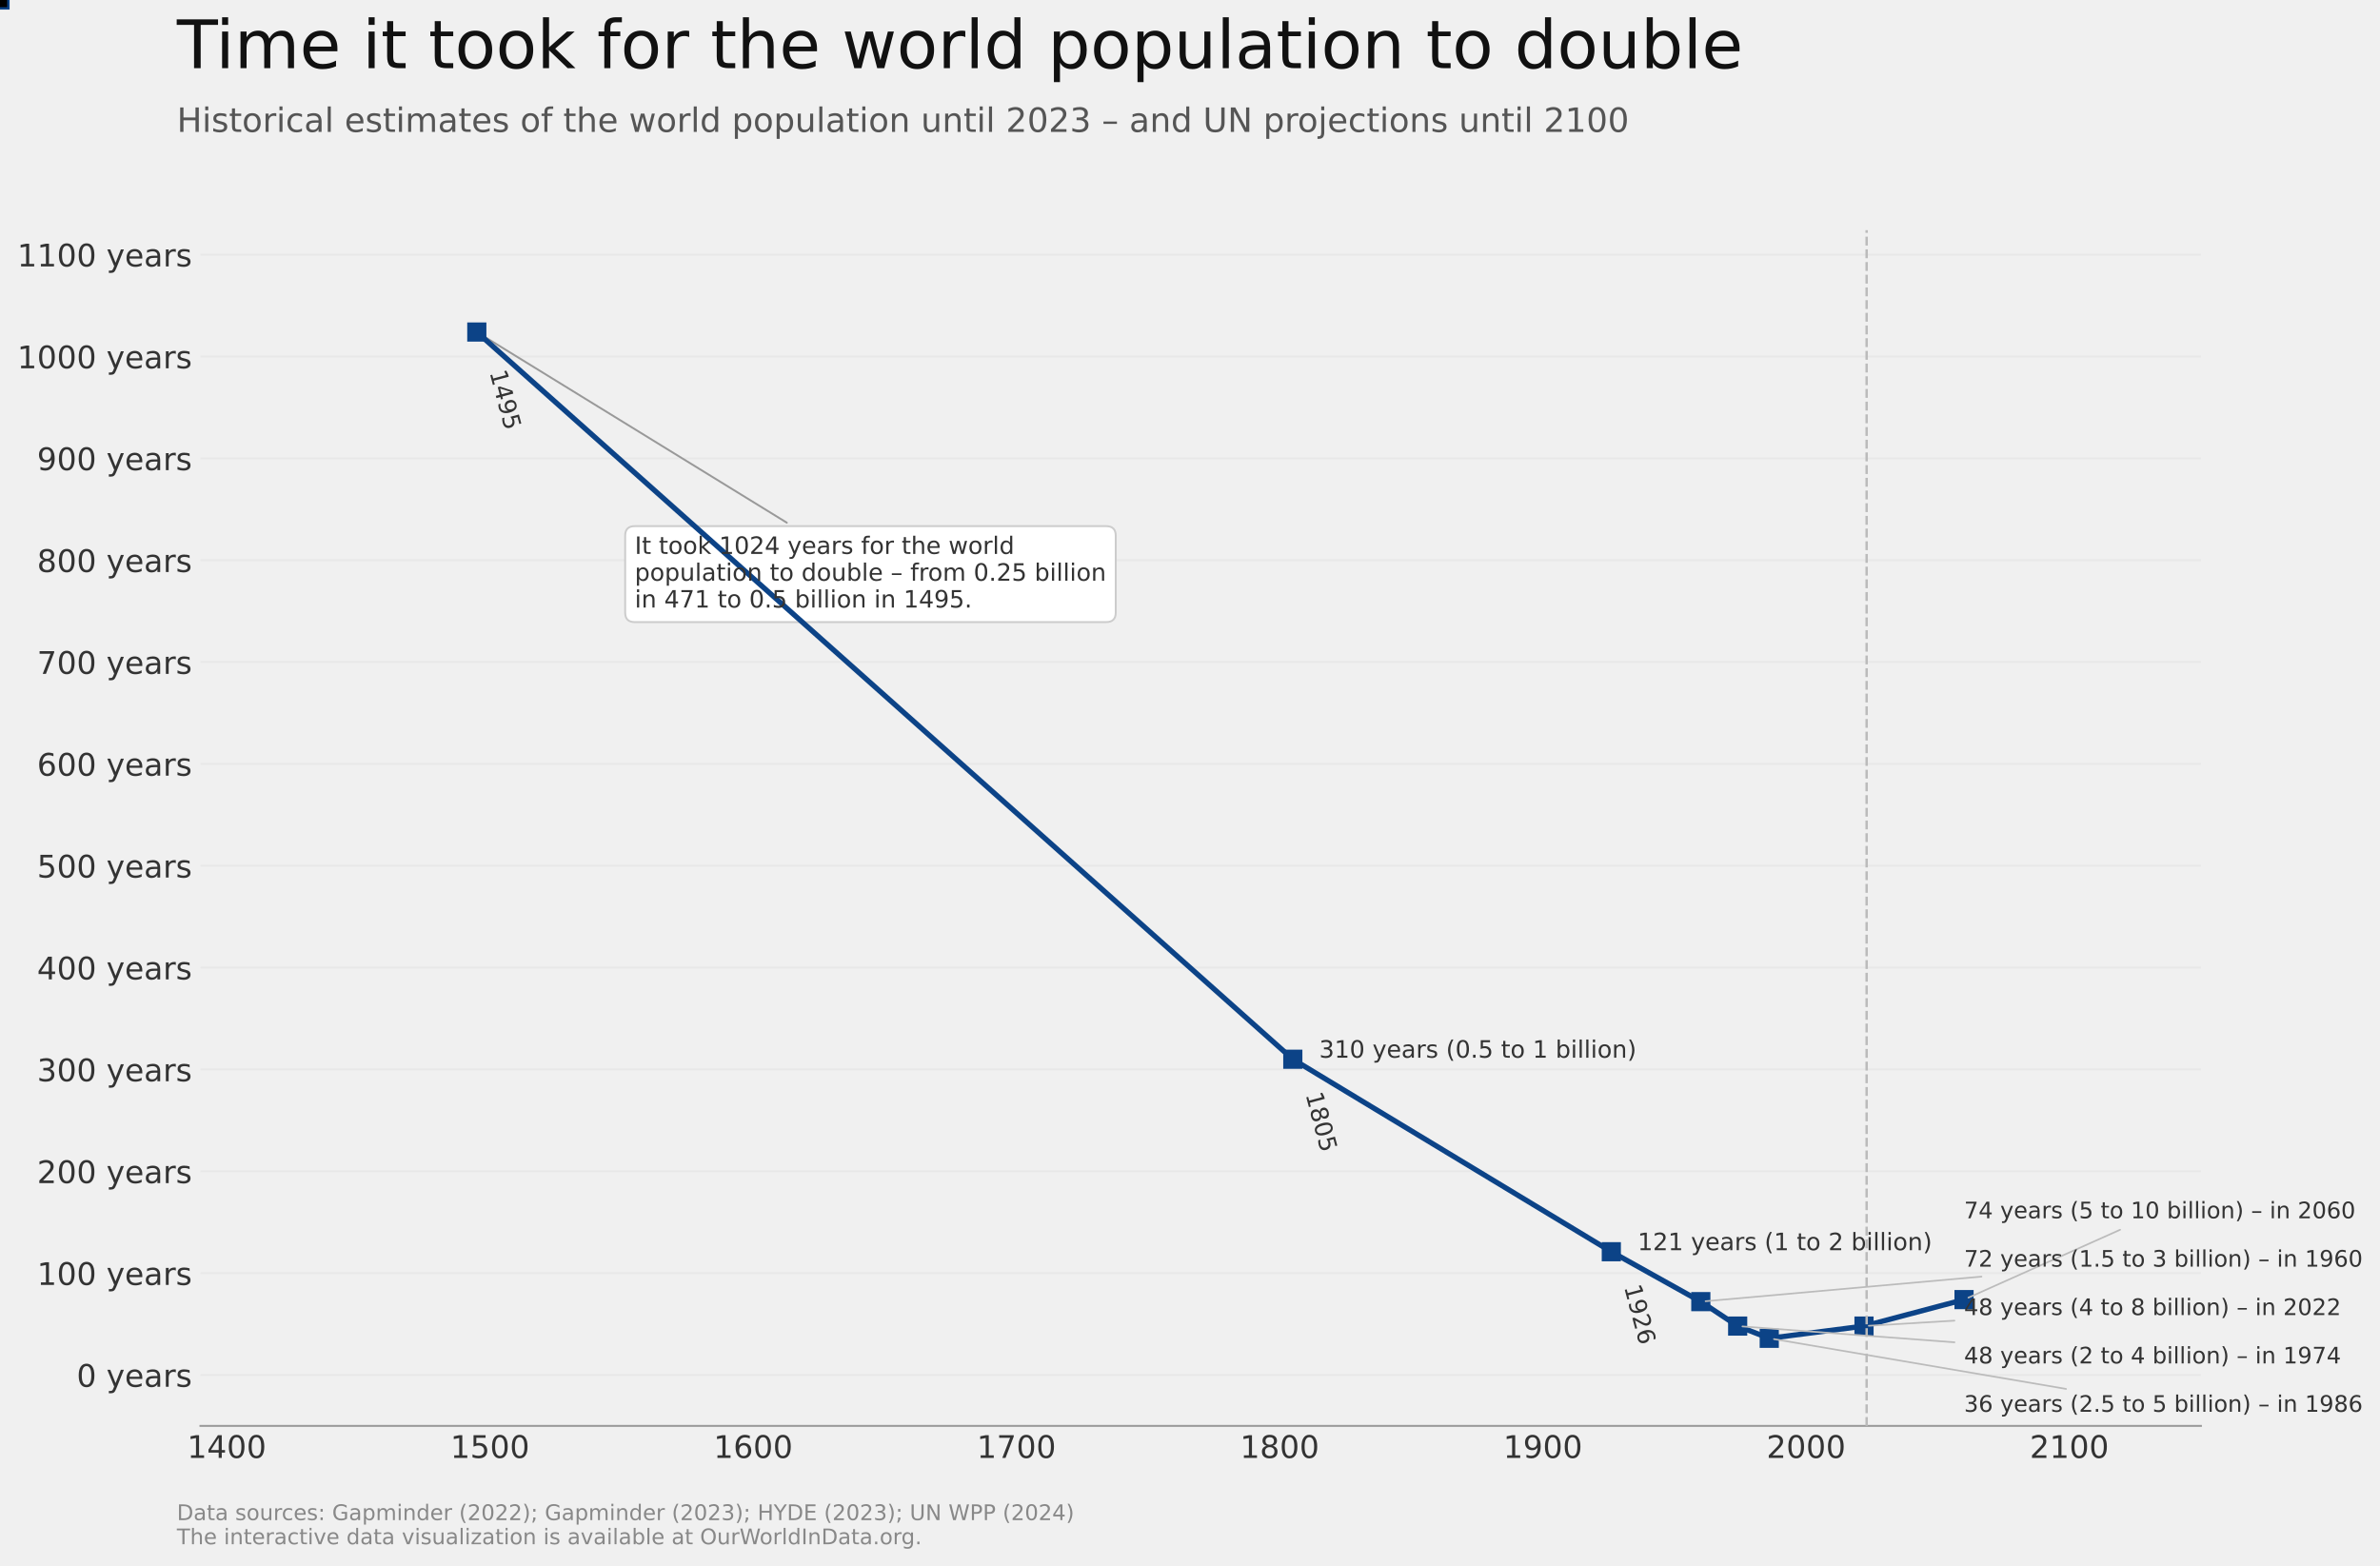
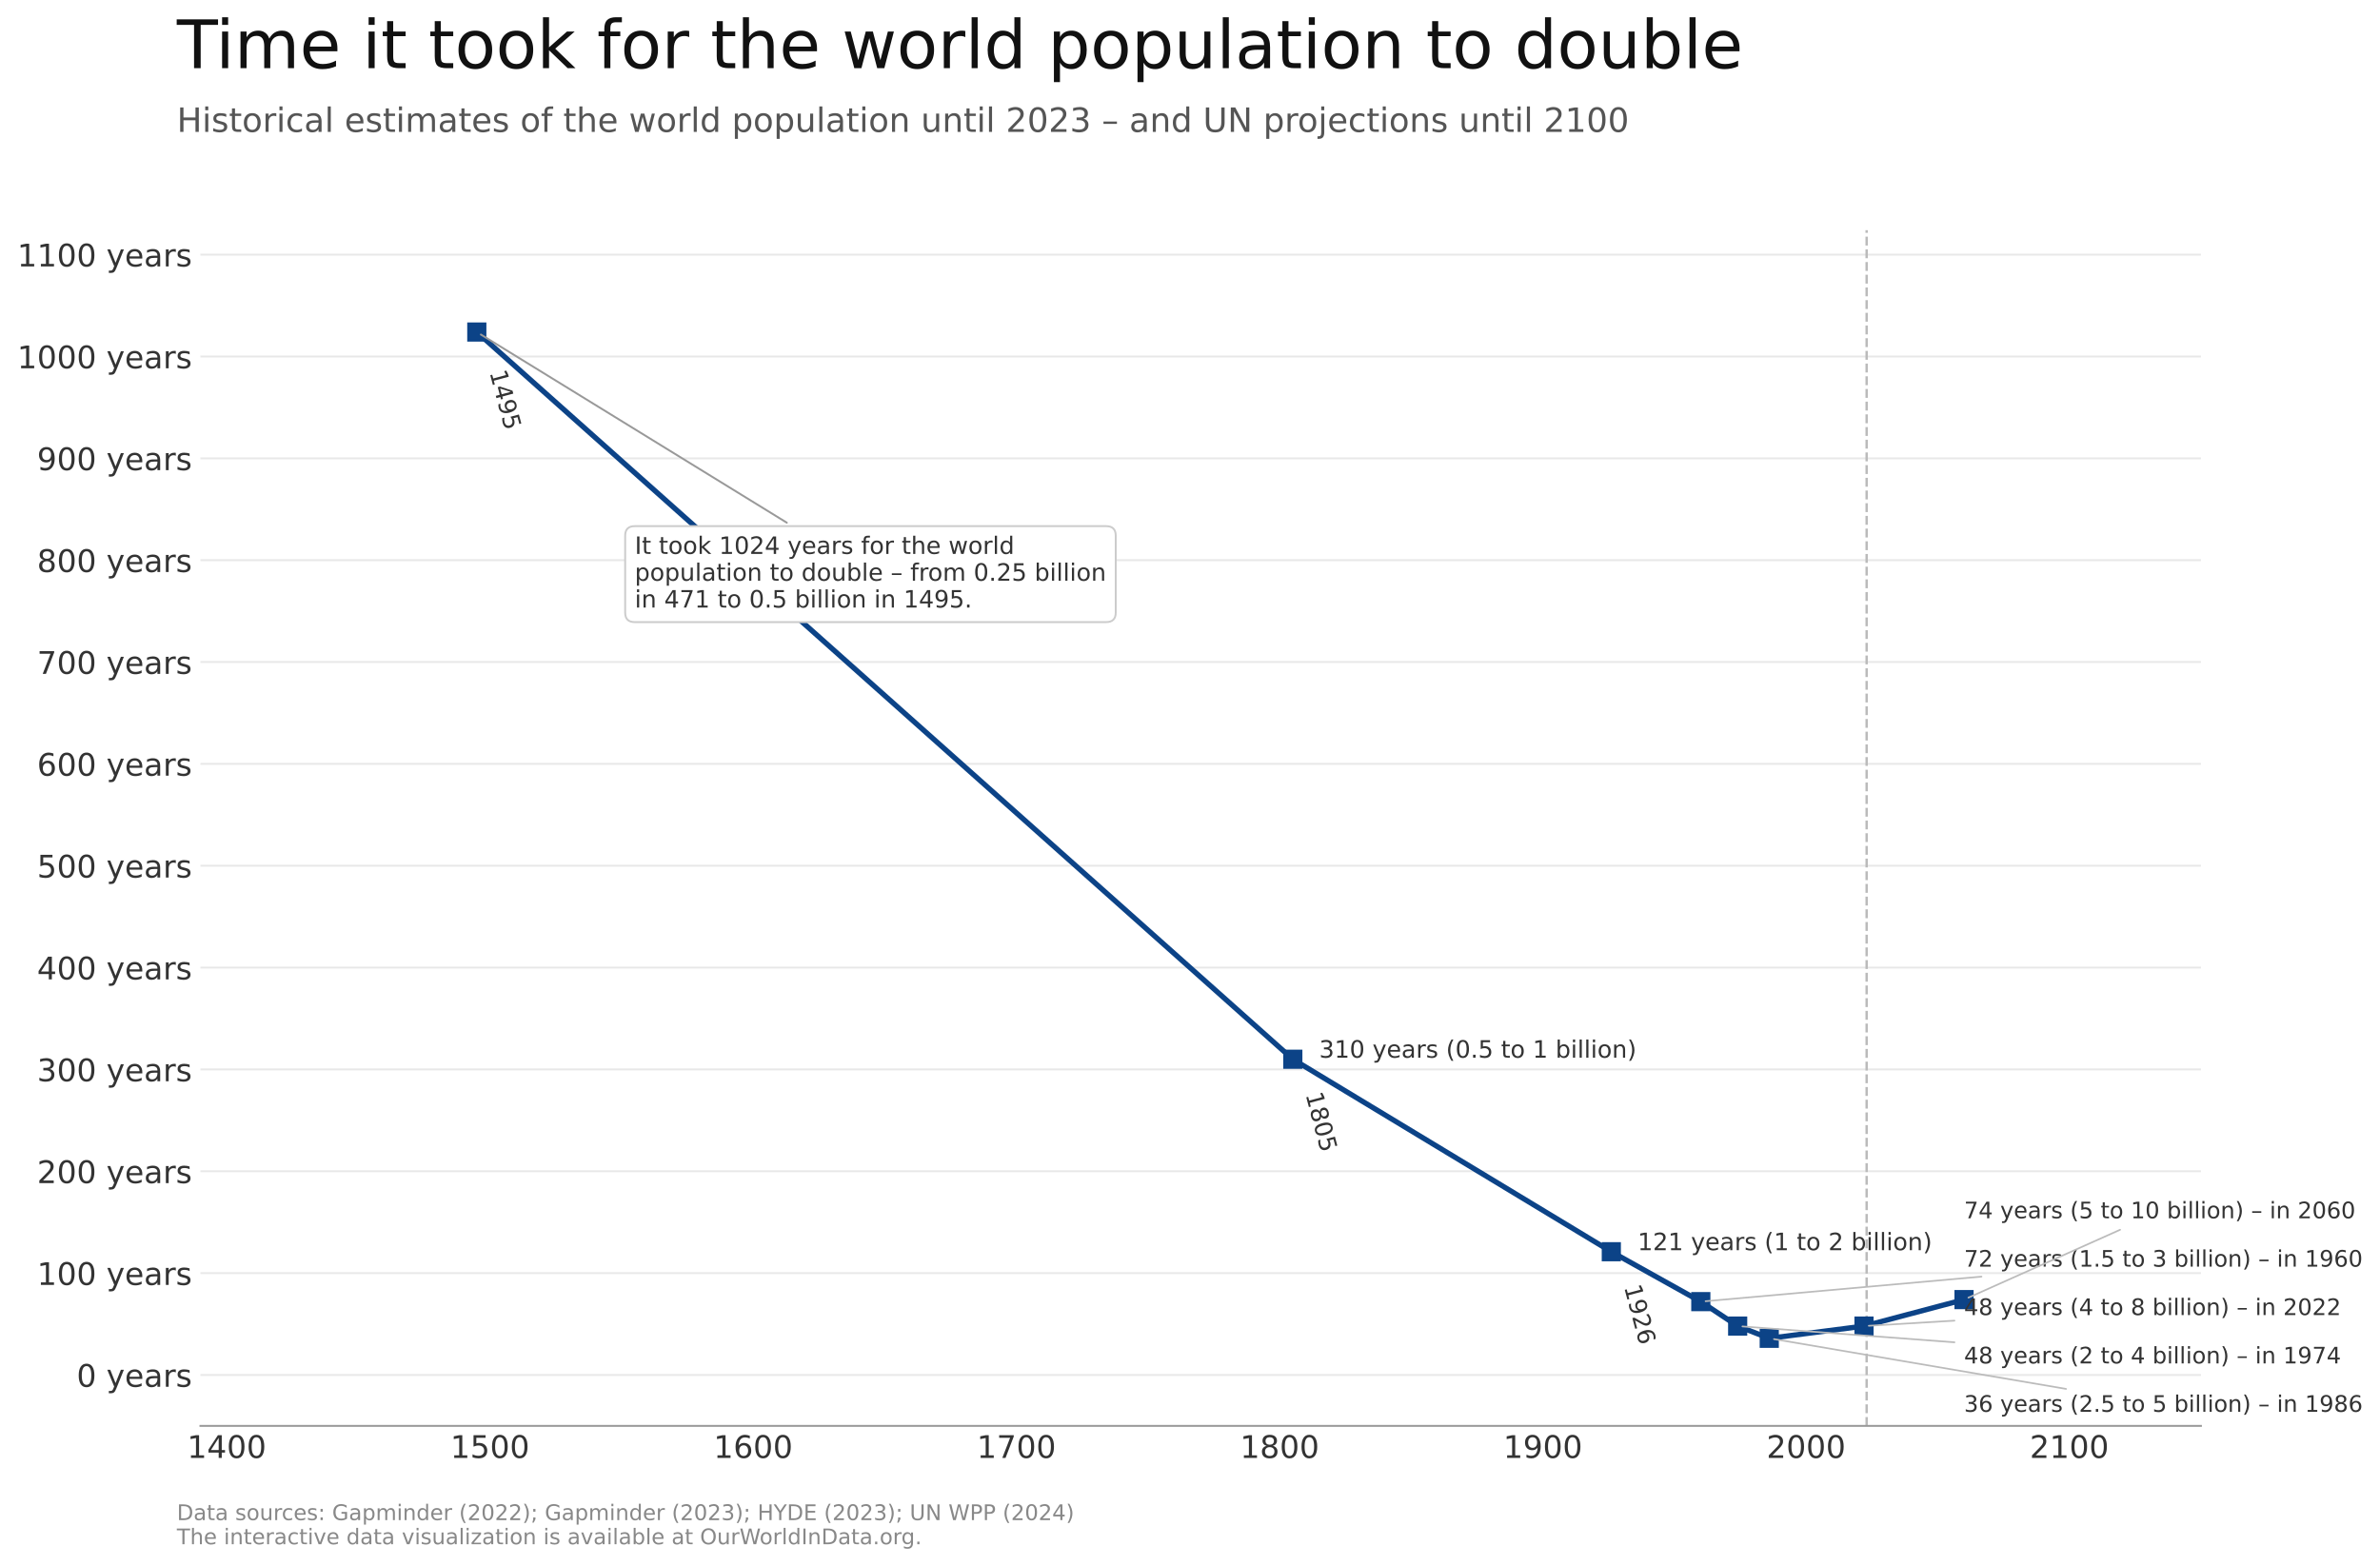
<svg xmlns="http://www.w3.org/2000/svg" xmlns:xlink="http://www.w3.org/1999/xlink" width="993.844pt" height="653.94pt" viewBox="0 0 993.844 653.94" version="1.1">
  <defs>
    <style type="text/css">*{stroke-linejoin: round; stroke-linecap: butt}</style>
  </defs>
  <g id="figure_1">
-     <g id="grid-lines">
-       <path d="M 83.693 574.174  L 919.073 574.174  " clip-path="url(#p1a7bb18521)" style="fill: none; stroke: #e8e8e8; stroke-width: 0.8; stroke-linecap: square" />
-       <path d="M 83.693 531.643  L 919.073 531.643  " clip-path="url(#p1a7bb18521)" style="fill: none; stroke: #e8e8e8; stroke-width: 0.8; stroke-linecap: square" />
-       <path d="M 83.693 489.111  L 919.073 489.111  " clip-path="url(#p1a7bb18521)" style="fill: none; stroke: #e8e8e8; stroke-width: 0.8; stroke-linecap: square" />
-       <path d="M 83.693 446.58  L 919.073 446.58  " clip-path="url(#p1a7bb18521)" style="fill: none; stroke: #e8e8e8; stroke-width: 0.8; stroke-linecap: square" />
-       <path d="M 83.693 404.048  L 919.073 404.048  " clip-path="url(#p1a7bb18521)" style="fill: none; stroke: #e8e8e8; stroke-width: 0.8; stroke-linecap: square" />
-       <path d="M 83.693 361.517  L 919.073 361.517  " clip-path="url(#p1a7bb18521)" style="fill: none; stroke: #e8e8e8; stroke-width: 0.8; stroke-linecap: square" />
-       <path d="M 83.693 318.985  L 919.073 318.985  " clip-path="url(#p1a7bb18521)" style="fill: none; stroke: #e8e8e8; stroke-width: 0.8; stroke-linecap: square" />
-       <path d="M 83.693 276.454  L 919.073 276.454  " clip-path="url(#p1a7bb18521)" style="fill: none; stroke: #e8e8e8; stroke-width: 0.8; stroke-linecap: square" />
-       <path d="M 83.693 233.922  L 919.073 233.922  " clip-path="url(#p1a7bb18521)" style="fill: none; stroke: #e8e8e8; stroke-width: 0.8; stroke-linecap: square" />
-       <path d="M 83.693 191.391  L 919.073 191.391  " clip-path="url(#p1a7bb18521)" style="fill: none; stroke: #e8e8e8; stroke-width: 0.8; stroke-linecap: square" />
-       <path d="M 83.693 148.859  L 919.073 148.859  " clip-path="url(#p1a7bb18521)" style="fill: none; stroke: #e8e8e8; stroke-width: 0.8; stroke-linecap: square" />
-       <path d="M 83.693 106.328  L 919.073 106.328  " clip-path="url(#p1a7bb18521)" style="fill: none; stroke: #e8e8e8; stroke-width: 0.8; stroke-linecap: square" />
-       <path d="M 265.058 259.788  L 461.913 259.788  Q 465.913 259.788 465.913 255.788  L 465.913 223.715  Q 465.913 219.715 461.913 219.715  L 265.058 219.715  Q 261.058 219.715 261.058 223.715  L 261.058 255.788  Q 261.058 259.788 265.058 259.788  z " style="fill: #ffffff; stroke: #cccccc; stroke-width: 0.8; stroke-linejoin: miter" />
-     </g>
-     <g id="axes-spines">
-       <path d="M 83.693 595.44  L 919.073 595.44  " style="fill: none; stroke: #999999; stroke-width: 0.8; stroke-linejoin: miter; stroke-linecap: square" />
-       <path d="M 328.558 218.27  Q 264.684 178.984 200.81 139.699  " style="fill: none; stroke: #999999; stroke-width: 0.8; stroke-linecap: round" />
-     </g>
-     <g id="data-line">
-       <path d="M 199.107 138.652  L 539.854 442.327  L 672.856 522.711  L 710.228 543.552  L 725.617 553.759  L 738.807 558.863  L 778.377 553.759  L 820.146 542.701  " clip-path="url(#p1a7bb18521)" style="fill: none; stroke: #0c4387; stroke-width: 2.2; stroke-linecap: square" />
-     </g>
-     <g id="markers">
-       <path id="m61b64a0046" d="M -3.5 3.5  L 3.5 3.5  L 3.5 -3.5  L -3.5 -3.5  z " style="stroke: #0c4387; stroke-linejoin: miter" />
-       <use xlink:href="#m61b64a0046" x="199.107" y="138.652" style="fill: #0c4387; stroke: #0c4387; stroke-linejoin: miter" />
-       <use xlink:href="#m61b64a0046" x="539.854" y="442.327" style="fill: #0c4387; stroke: #0c4387; stroke-linejoin: miter" />
-       <use xlink:href="#m61b64a0046" x="672.856" y="522.711" style="fill: #0c4387; stroke: #0c4387; stroke-linejoin: miter" />
-       <use xlink:href="#m61b64a0046" x="710.228" y="543.552" style="fill: #0c4387; stroke: #0c4387; stroke-linejoin: miter" />
-       <use xlink:href="#m61b64a0046" x="725.617" y="553.759" style="fill: #0c4387; stroke: #0c4387; stroke-linejoin: miter" />
-       <use xlink:href="#m61b64a0046" x="738.807" y="558.863" style="fill: #0c4387; stroke: #0c4387; stroke-linejoin: miter" />
-       <use xlink:href="#m61b64a0046" x="778.377" y="553.759" style="fill: #0c4387; stroke: #0c4387; stroke-linejoin: miter" />
-       <use xlink:href="#m61b64a0046" x="820.146" y="542.701" style="fill: #0c4387; stroke: #0c4387; stroke-linejoin: miter" />
-     </g>
-     <g id="annotations">
-       <path d="M 779.477 595.44  L 779.477 96.12  " clip-path="url(#p1a7bb18521)" style="fill: none; stroke-dasharray: 3.7,1.6; stroke-dashoffset: 0; stroke: #bbbbbb" />
-       <path d="M 827.426 533.101  Q 769.823 538.237 712.22 543.374  " style="fill: none; stroke: #bbbbbb; stroke-width: 0.7; stroke-linecap: round" />
-       <path d="M 816.152 560.538  Q 771.88 557.223 727.609 553.908  " style="fill: none; stroke: #bbbbbb; stroke-width: 0.7; stroke-linecap: round" />
-       <path d="M 862.741 580  Q 801.759 569.599 740.777 559.199  " style="fill: none; stroke: #bbbbbb; stroke-width: 0.7; stroke-linecap: round" />
-       <path d="M 816.148 551.492  Q 798.261 552.566 780.374 553.639  " style="fill: none; stroke: #bbbbbb; stroke-width: 0.7; stroke-linecap: round" />
-       <path d="M 885.313 513.54  Q 853.643 527.712 821.972 541.884  " style="fill: none; stroke: #bbbbbb; stroke-width: 0.7; stroke-linecap: round" />
-     </g>
-     <g id="title">
+     <g id="patch_1">
+       <path d="M 0 653.94  L 993.844 653.94  L 993.844 0  L 0 0  z " style="fill: #ffffff" />
+     </g>
+     <g id="axes_1">
+       <g id="patch_2">
+         <path d="M 83.693 595.44  L 919.073 595.44  L 919.073 96.12  L 83.693 96.12  z " style="fill: #ffffff" />
+       </g>
+       <g id="matplotlib.axis_1">
+         <g id="xtick_1">
+           <g id="line2d_1" />
+           <g id="text_1">
+             <text style="font-size: 13px; font-family: 'DejaVu Sans', 'Bitstream Vera Sans', 'Computer Modern Sans Serif', 'Lucida Grande', 'Verdana', 'Geneva', 'Lucid', 'Arial', 'Helvetica', 'Avant Garde', sans-serif; text-anchor: middle; fill: #333333" x="94.685" y="608.818" transform="rotate(-0 94.68481 608.818)">1400</text>
+           </g>
+         </g>
+         <g id="xtick_2">
+           <g id="line2d_2" />
+           <g id="text_2">
+             <text style="font-size: 13px; font-family: 'DejaVu Sans', 'Bitstream Vera Sans', 'Computer Modern Sans Serif', 'Lucida Grande', 'Verdana', 'Geneva', 'Lucid', 'Arial', 'Helvetica', 'Avant Garde', sans-serif; text-anchor: middle; fill: #333333" x="204.603" y="608.818" transform="rotate(-0 204.6032 608.818)">1500</text>
+           </g>
+         </g>
+         <g id="xtick_3">
+           <g id="line2d_3" />
+           <g id="text_3">
+             <text style="font-size: 13px; font-family: 'DejaVu Sans', 'Bitstream Vera Sans', 'Computer Modern Sans Serif', 'Lucida Grande', 'Verdana', 'Geneva', 'Lucid', 'Arial', 'Helvetica', 'Avant Garde', sans-serif; text-anchor: middle; fill: #333333" x="314.522" y="608.818" transform="rotate(-0 314.5217 608.818)">1600</text>
+           </g>
+         </g>
+         <g id="xtick_4">
+           <g id="line2d_4" />
+           <g id="text_4">
+             <text style="font-size: 13px; font-family: 'DejaVu Sans', 'Bitstream Vera Sans', 'Computer Modern Sans Serif', 'Lucida Grande', 'Verdana', 'Geneva', 'Lucid', 'Arial', 'Helvetica', 'Avant Garde', sans-serif; text-anchor: middle; fill: #333333" x="424.44" y="608.818" transform="rotate(-0 424.4401 608.818)">1700</text>
+           </g>
+         </g>
+         <g id="xtick_5">
+           <g id="line2d_5" />
+           <g id="text_5">
+             <text style="font-size: 13px; font-family: 'DejaVu Sans', 'Bitstream Vera Sans', 'Computer Modern Sans Serif', 'Lucida Grande', 'Verdana', 'Geneva', 'Lucid', 'Arial', 'Helvetica', 'Avant Garde', sans-serif; text-anchor: middle; fill: #333333" x="534.358" y="608.818" transform="rotate(-0 534.3585 608.818)">1800</text>
+           </g>
+         </g>
+         <g id="xtick_6">
+           <g id="line2d_6" />
+           <g id="text_6">
+             <text style="font-size: 13px; font-family: 'DejaVu Sans', 'Bitstream Vera Sans', 'Computer Modern Sans Serif', 'Lucida Grande', 'Verdana', 'Geneva', 'Lucid', 'Arial', 'Helvetica', 'Avant Garde', sans-serif; text-anchor: middle; fill: #333333" x="644.277" y="608.818" transform="rotate(-0 644.2769 608.818)">1900</text>
+           </g>
+         </g>
+         <g id="xtick_7">
+           <g id="line2d_7" />
+           <g id="text_7">
+             <text style="font-size: 13px; font-family: 'DejaVu Sans', 'Bitstream Vera Sans', 'Computer Modern Sans Serif', 'Lucida Grande', 'Verdana', 'Geneva', 'Lucid', 'Arial', 'Helvetica', 'Avant Garde', sans-serif; text-anchor: middle; fill: #333333" x="754.195" y="608.818" transform="rotate(-0 754.1953 608.818)">2000</text>
+           </g>
+         </g>
+         <g id="xtick_8">
+           <g id="line2d_8" />
+           <g id="text_8">
+             <text style="font-size: 13px; font-family: 'DejaVu Sans', 'Bitstream Vera Sans', 'Computer Modern Sans Serif', 'Lucida Grande', 'Verdana', 'Geneva', 'Lucid', 'Arial', 'Helvetica', 'Avant Garde', sans-serif; text-anchor: middle; fill: #333333" x="864.114" y="608.818" transform="rotate(-0 864.1138 608.818)">2100</text>
+           </g>
+         </g>
+       </g>
+       <g id="matplotlib.axis_2">
+         <g id="ytick_1">
+           <g id="line2d_9">
+             <path d="M 83.693 574.174  L 919.073 574.174  " clip-path="url(#p9974fb16a3)" style="fill: none; stroke: #e8e8e8; stroke-width: 0.8; stroke-linecap: square" />
+           </g>
+           <g id="line2d_10" />
+           <g id="text_9">
+             <text style="font-size: 13px; font-family: 'DejaVu Sans', 'Bitstream Vera Sans', 'Computer Modern Sans Serif', 'Lucida Grande', 'Verdana', 'Geneva', 'Lucid', 'Arial', 'Helvetica', 'Avant Garde', sans-serif; text-anchor: end; fill: #333333" x="80.193" y="579.113" transform="rotate(-0 80.19297 579.1132)">0 years</text>
+           </g>
+         </g>
+         <g id="ytick_2">
+           <g id="line2d_11">
+             <path d="M 83.693 531.643  L 919.073 531.643  " clip-path="url(#p9974fb16a3)" style="fill: none; stroke: #e8e8e8; stroke-width: 0.8; stroke-linecap: square" />
+           </g>
+           <g id="line2d_12" />
+           <g id="text_10">
+             <text style="font-size: 13px; font-family: 'DejaVu Sans', 'Bitstream Vera Sans', 'Computer Modern Sans Serif', 'Lucida Grande', 'Verdana', 'Geneva', 'Lucid', 'Arial', 'Helvetica', 'Avant Garde', sans-serif; text-anchor: end; fill: #333333" x="80.193" y="536.582" transform="rotate(-0 80.19297 536.5817)">100 years</text>
+           </g>
+         </g>
+         <g id="ytick_3">
+           <g id="line2d_13">
+             <path d="M 83.693 489.111  L 919.073 489.111  " clip-path="url(#p9974fb16a3)" style="fill: none; stroke: #e8e8e8; stroke-width: 0.8; stroke-linecap: square" />
+           </g>
+           <g id="line2d_14" />
+           <g id="text_11">
+             <text style="font-size: 13px; font-family: 'DejaVu Sans', 'Bitstream Vera Sans', 'Computer Modern Sans Serif', 'Lucida Grande', 'Verdana', 'Geneva', 'Lucid', 'Arial', 'Helvetica', 'Avant Garde', sans-serif; text-anchor: end; fill: #333333" x="80.193" y="494.05" transform="rotate(-0 80.19297 494.0502)">200 years</text>
+           </g>
+         </g>
+         <g id="ytick_4">
+           <g id="line2d_15">
+             <path d="M 83.693 446.58  L 919.073 446.58  " clip-path="url(#p9974fb16a3)" style="fill: none; stroke: #e8e8e8; stroke-width: 0.8; stroke-linecap: square" />
+           </g>
+           <g id="line2d_16" />
+           <g id="text_12">
+             <text style="font-size: 13px; font-family: 'DejaVu Sans', 'Bitstream Vera Sans', 'Computer Modern Sans Serif', 'Lucida Grande', 'Verdana', 'Geneva', 'Lucid', 'Arial', 'Helvetica', 'Avant Garde', sans-serif; text-anchor: end; fill: #333333" x="80.193" y="451.519" transform="rotate(-0 80.19297 451.5187)">300 years</text>
+           </g>
+         </g>
+         <g id="ytick_5">
+           <g id="line2d_17">
+             <path d="M 83.693 404.048  L 919.073 404.048  " clip-path="url(#p9974fb16a3)" style="fill: none; stroke: #e8e8e8; stroke-width: 0.8; stroke-linecap: square" />
+           </g>
+           <g id="line2d_18" />
+           <g id="text_13">
+             <text style="font-size: 13px; font-family: 'DejaVu Sans', 'Bitstream Vera Sans', 'Computer Modern Sans Serif', 'Lucida Grande', 'Verdana', 'Geneva', 'Lucid', 'Arial', 'Helvetica', 'Avant Garde', sans-serif; text-anchor: end; fill: #333333" x="80.193" y="408.987" transform="rotate(-0 80.19297 408.9872)">400 years</text>
+           </g>
+         </g>
+         <g id="ytick_6">
+           <g id="line2d_19">
+             <path d="M 83.693 361.517  L 919.073 361.517  " clip-path="url(#p9974fb16a3)" style="fill: none; stroke: #e8e8e8; stroke-width: 0.8; stroke-linecap: square" />
+           </g>
+           <g id="line2d_20" />
+           <g id="text_14">
+             <text style="font-size: 13px; font-family: 'DejaVu Sans', 'Bitstream Vera Sans', 'Computer Modern Sans Serif', 'Lucida Grande', 'Verdana', 'Geneva', 'Lucid', 'Arial', 'Helvetica', 'Avant Garde', sans-serif; text-anchor: end; fill: #333333" x="80.193" y="366.456" transform="rotate(-0 80.19297 366.4556)">500 years</text>
+           </g>
+         </g>
+         <g id="ytick_7">
+           <g id="line2d_21">
+             <path d="M 83.693 318.985  L 919.073 318.985  " clip-path="url(#p9974fb16a3)" style="fill: none; stroke: #e8e8e8; stroke-width: 0.8; stroke-linecap: square" />
+           </g>
+           <g id="line2d_22" />
+           <g id="text_15">
+             <text style="font-size: 13px; font-family: 'DejaVu Sans', 'Bitstream Vera Sans', 'Computer Modern Sans Serif', 'Lucida Grande', 'Verdana', 'Geneva', 'Lucid', 'Arial', 'Helvetica', 'Avant Garde', sans-serif; text-anchor: end; fill: #333333" x="80.193" y="323.924" transform="rotate(-0 80.19297 323.9241)">600 years</text>
+           </g>
+         </g>
+         <g id="ytick_8">
+           <g id="line2d_23">
+             <path d="M 83.693 276.454  L 919.073 276.454  " clip-path="url(#p9974fb16a3)" style="fill: none; stroke: #e8e8e8; stroke-width: 0.8; stroke-linecap: square" />
+           </g>
+           <g id="line2d_24" />
+           <g id="text_16">
+             <text style="font-size: 13px; font-family: 'DejaVu Sans', 'Bitstream Vera Sans', 'Computer Modern Sans Serif', 'Lucida Grande', 'Verdana', 'Geneva', 'Lucid', 'Arial', 'Helvetica', 'Avant Garde', sans-serif; text-anchor: end; fill: #333333" x="80.193" y="281.393" transform="rotate(-0 80.19297 281.3926)">700 years</text>
+           </g>
+         </g>
+         <g id="ytick_9">
+           <g id="line2d_25">
+             <path d="M 83.693 233.922  L 919.073 233.922  " clip-path="url(#p9974fb16a3)" style="fill: none; stroke: #e8e8e8; stroke-width: 0.8; stroke-linecap: square" />
+           </g>
+           <g id="line2d_26" />
+           <g id="text_17">
+             <text style="font-size: 13px; font-family: 'DejaVu Sans', 'Bitstream Vera Sans', 'Computer Modern Sans Serif', 'Lucida Grande', 'Verdana', 'Geneva', 'Lucid', 'Arial', 'Helvetica', 'Avant Garde', sans-serif; text-anchor: end; fill: #333333" x="80.193" y="238.861" transform="rotate(-0 80.19297 238.8611)">800 years</text>
+           </g>
+         </g>
+         <g id="ytick_10">
+           <g id="line2d_27">
+             <path d="M 83.693 191.391  L 919.073 191.391  " clip-path="url(#p9974fb16a3)" style="fill: none; stroke: #e8e8e8; stroke-width: 0.8; stroke-linecap: square" />
+           </g>
+           <g id="line2d_28" />
+           <g id="text_18">
+             <text style="font-size: 13px; font-family: 'DejaVu Sans', 'Bitstream Vera Sans', 'Computer Modern Sans Serif', 'Lucida Grande', 'Verdana', 'Geneva', 'Lucid', 'Arial', 'Helvetica', 'Avant Garde', sans-serif; text-anchor: end; fill: #333333" x="80.193" y="196.33" transform="rotate(-0 80.19297 196.3296)">900 years</text>
+           </g>
+         </g>
+         <g id="ytick_11">
+           <g id="line2d_29">
+             <path d="M 83.693 148.859  L 919.073 148.859  " clip-path="url(#p9974fb16a3)" style="fill: none; stroke: #e8e8e8; stroke-width: 0.8; stroke-linecap: square" />
+           </g>
+           <g id="line2d_30" />
+           <g id="text_19">
+             <text style="font-size: 13px; font-family: 'DejaVu Sans', 'Bitstream Vera Sans', 'Computer Modern Sans Serif', 'Lucida Grande', 'Verdana', 'Geneva', 'Lucid', 'Arial', 'Helvetica', 'Avant Garde', sans-serif; text-anchor: end; fill: #333333" x="80.193" y="153.798" transform="rotate(-0 80.19297 153.7981)">1000 years</text>
+           </g>
+         </g>
+         <g id="ytick_12">
+           <g id="line2d_31">
+             <path d="M 83.693 106.328  L 919.073 106.328  " clip-path="url(#p9974fb16a3)" style="fill: none; stroke: #e8e8e8; stroke-width: 0.8; stroke-linecap: square" />
+           </g>
+           <g id="line2d_32" />
+           <g id="text_20">
+             <text style="font-size: 13px; font-family: 'DejaVu Sans', 'Bitstream Vera Sans', 'Computer Modern Sans Serif', 'Lucida Grande', 'Verdana', 'Geneva', 'Lucid', 'Arial', 'Helvetica', 'Avant Garde', sans-serif; text-anchor: end; fill: #333333" x="80.193" y="111.267" transform="rotate(-0 80.19297 111.2665)">1100 years</text>
+           </g>
+         </g>
+       </g>
+       <g id="line2d_33">
+         <path d="M 779.477 595.44  L 779.477 96.12  " clip-path="url(#p9974fb16a3)" style="fill: none; stroke-dasharray: 3.7,1.6; stroke-dashoffset: 0; stroke: #bbbbbb" />
+       </g>
+       <g id="line2d_34">
+         <path d="M 199.107 138.652  L 539.854 442.327  L 672.856 522.711  L 710.228 543.552  L 725.617 553.759  L 738.807 558.863  L 778.377 553.759  L 820.146 542.701  " clip-path="url(#p9974fb16a3)" style="fill: none; stroke: #0c4387; stroke-width: 2.2; stroke-linecap: square" />
+         <defs>
+           <path id="m87c938ac34" d="M -3.5 3.5  L 3.5 3.5  L 3.5 -3.5  L -3.5 -3.5  z " style="stroke: #0c4387; stroke-linejoin: miter" />
+         </defs>
+         <g clip-path="url(#p9974fb16a3)">
+           <use xlink:href="#m87c938ac34" x="199.107" y="138.652" style="fill: #0c4387; stroke: #0c4387; stroke-linejoin: miter" />
+           <use xlink:href="#m87c938ac34" x="539.854" y="442.327" style="fill: #0c4387; stroke: #0c4387; stroke-linejoin: miter" />
+           <use xlink:href="#m87c938ac34" x="672.856" y="522.711" style="fill: #0c4387; stroke: #0c4387; stroke-linejoin: miter" />
+           <use xlink:href="#m87c938ac34" x="710.228" y="543.552" style="fill: #0c4387; stroke: #0c4387; stroke-linejoin: miter" />
+           <use xlink:href="#m87c938ac34" x="725.617" y="553.759" style="fill: #0c4387; stroke: #0c4387; stroke-linejoin: miter" />
+           <use xlink:href="#m87c938ac34" x="738.807" y="558.863" style="fill: #0c4387; stroke: #0c4387; stroke-linejoin: miter" />
+           <use xlink:href="#m87c938ac34" x="778.377" y="553.759" style="fill: #0c4387; stroke: #0c4387; stroke-linejoin: miter" />
+           <use xlink:href="#m87c938ac34" x="820.146" y="542.701" style="fill: #0c4387; stroke: #0c4387; stroke-linejoin: miter" />
+         </g>
+       </g>
+       <g id="patch_3">
+         <path d="M 83.693 595.44  L 919.073 595.44  " style="fill: none; stroke: #999999; stroke-width: 0.8; stroke-linejoin: miter; stroke-linecap: square" />
+       </g>
+       <g id="text_21">
+         <text style="font-size: 10px; font-family: 'DejaVu Sans', 'Bitstream Vera Sans', 'Computer Modern Sans Serif', 'Lucida Grande', 'Verdana', 'Geneva', 'Lucid', 'Arial', 'Helvetica', 'Avant Garde', sans-serif; fill: #333333" transform="translate(204.4137 155.5042) rotate(-285)">1495</text>
+       </g>
+       <g id="patch_4">
+         <path d="M 328.558 218.27  Q 264.684 178.984 200.81 139.699  " style="fill: none; stroke: #999999; stroke-width: 0.8; stroke-linecap: round" />
+       </g>
+       <g id="text_22">
+         <g id="patch_5">
+           <path d="M 265.058 259.788  L 461.913 259.788  Q 465.913 259.788 465.913 255.788  L 465.913 223.715  Q 465.913 219.715 461.913 219.715  L 265.058 219.715  Q 261.058 219.715 261.058 223.715  L 261.058 255.788  Q 261.058 259.788 265.058 259.788  z " style="fill: #ffffff; stroke: #cccccc; stroke-width: 0.8; stroke-linejoin: miter" />
+         </g>
+         <text style="font-size: 10px; font-family: 'DejaVu Sans', 'Bitstream Vera Sans', 'Computer Modern Sans Serif', 'Lucida Grande', 'Verdana', 'Geneva', 'Lucid', 'Arial', 'Helvetica', 'Avant Garde', sans-serif; fill: #333333" transform="translate(265.0584 231.313)">It took 1024 years for the world</text>
+         <text style="font-size: 10px; font-family: 'DejaVu Sans', 'Bitstream Vera Sans', 'Computer Modern Sans Serif', 'Lucida Grande', 'Verdana', 'Geneva', 'Lucid', 'Arial', 'Helvetica', 'Avant Garde', sans-serif; fill: #333333" transform="translate(265.0584 242.5108)">population to double – from 0.25 billion</text>
+         <text style="font-size: 10px; font-family: 'DejaVu Sans', 'Bitstream Vera Sans', 'Computer Modern Sans Serif', 'Lucida Grande', 'Verdana', 'Geneva', 'Lucid', 'Arial', 'Helvetica', 'Avant Garde', sans-serif; fill: #333333" transform="translate(265.0584 253.7086)">in 471 to 0.5 billion in 1495.</text>
+       </g>
+       <g id="text_23">
+         <text style="font-size: 10px; font-family: 'DejaVu Sans', 'Bitstream Vera Sans', 'Computer Modern Sans Serif', 'Lucida Grande', 'Verdana', 'Geneva', 'Lucid', 'Arial', 'Helvetica', 'Avant Garde', sans-serif; fill: #333333" transform="translate(545.1608 457.0526) rotate(-285)">1805</text>
+       </g>
+       <g id="text_24">
+         <text style="font-size: 10px; font-family: 'DejaVu Sans', 'Bitstream Vera Sans', 'Computer Modern Sans Serif', 'Lucida Grande', 'Verdana', 'Geneva', 'Lucid', 'Arial', 'Helvetica', 'Avant Garde', sans-serif; text-anchor: start; fill: #333333" x="550.846" y="441.683" transform="rotate(-0 550.8463 441.6834)">310 years (0.5 to 1 billion)</text>
+       </g>
+       <g id="text_25">
+         <text style="font-size: 10px; font-family: 'DejaVu Sans', 'Bitstream Vera Sans', 'Computer Modern Sans Serif', 'Lucida Grande', 'Verdana', 'Geneva', 'Lucid', 'Arial', 'Helvetica', 'Avant Garde', sans-serif; fill: #333333" transform="translate(678.1621 537.4372) rotate(-285)">1926</text>
+       </g>
+       <g id="text_26">
+         <text style="font-size: 10px; font-family: 'DejaVu Sans', 'Bitstream Vera Sans', 'Computer Modern Sans Serif', 'Lucida Grande', 'Verdana', 'Geneva', 'Lucid', 'Arial', 'Helvetica', 'Avant Garde', sans-serif; text-anchor: start; fill: #333333" x="683.848" y="522.068" transform="rotate(-0 683.8475 522.068)">121 years (1 to 2 billion)</text>
+       </g>
+       <g id="patch_6">
+         <path d="M 827.426 533.101  Q 769.823 538.237 712.22 543.374  " style="fill: none; stroke: #bbbbbb; stroke-width: 0.7; stroke-linecap: round" />
+       </g>
+       <g id="text_27">
+         <text style="font-size: 9.5px; font-family: 'DejaVu Sans', 'Bitstream Vera Sans', 'Computer Modern Sans Serif', 'Lucida Grande', 'Verdana', 'Geneva', 'Lucid', 'Arial', 'Helvetica', 'Avant Garde', sans-serif; text-anchor: start; fill: #333333" x="820.146" y="528.948" transform="rotate(-0 820.1464 528.9477)">72 years (1.5 to 3 billion) – in 1960</text>
+       </g>
+       <g id="patch_7">
+         <path d="M 816.152 560.538  Q 771.88 557.223 727.609 553.908  " style="fill: none; stroke: #bbbbbb; stroke-width: 0.7; stroke-linecap: round" />
+       </g>
+       <g id="text_28">
+         <text style="font-size: 9.5px; font-family: 'DejaVu Sans', 'Bitstream Vera Sans', 'Computer Modern Sans Serif', 'Lucida Grande', 'Verdana', 'Geneva', 'Lucid', 'Arial', 'Helvetica', 'Avant Garde', sans-serif; text-anchor: start; fill: #333333" x="820.146" y="569.353" transform="rotate(-0 820.1464 569.3526)">48 years (2 to 4 billion) – in 1974</text>
+       </g>
+       <g id="patch_8">
+         <path d="M 862.741 580  Q 801.759 569.599 740.777 559.199  " style="fill: none; stroke: #bbbbbb; stroke-width: 0.7; stroke-linecap: round" />
+       </g>
+       <g id="text_29">
+         <text style="font-size: 9.5px; font-family: 'DejaVu Sans', 'Bitstream Vera Sans', 'Computer Modern Sans Serif', 'Lucida Grande', 'Verdana', 'Geneva', 'Lucid', 'Arial', 'Helvetica', 'Avant Garde', sans-serif; text-anchor: start; fill: #333333" x="820.146" y="589.555" transform="rotate(-0 820.1464 589.5551)">36 years (2.5 to 5 billion) – in 1986</text>
+       </g>
+       <g id="patch_9">
+         <path d="M 816.148 551.492  Q 798.261 552.566 780.374 553.639  " style="fill: none; stroke: #bbbbbb; stroke-width: 0.7; stroke-linecap: round" />
+       </g>
+       <g id="text_30">
+         <text style="font-size: 9.5px; font-family: 'DejaVu Sans', 'Bitstream Vera Sans', 'Computer Modern Sans Serif', 'Lucida Grande', 'Verdana', 'Geneva', 'Lucid', 'Arial', 'Helvetica', 'Avant Garde', sans-serif; text-anchor: start; fill: #333333" x="820.146" y="549.15" transform="rotate(-0 820.1464 549.1502)">48 years (4 to 8 billion) – in 2022</text>
+       </g>
+       <g id="patch_10">
+         <path d="M 885.313 513.54  Q 853.643 527.712 821.972 541.884  " style="fill: none; stroke: #bbbbbb; stroke-width: 0.7; stroke-linecap: round" />
+       </g>
+       <g id="text_31">
+         <text style="font-size: 9.5px; font-family: 'DejaVu Sans', 'Bitstream Vera Sans', 'Computer Modern Sans Serif', 'Lucida Grande', 'Verdana', 'Geneva', 'Lucid', 'Arial', 'Helvetica', 'Avant Garde', sans-serif; text-anchor: start; fill: #333333" x="820.146" y="508.745" transform="rotate(-0 820.1464 508.7452)">74 years (5 to 10 billion) – in 2060</text>
+       </g>
+     </g>
+     <g id="text_32">
      <text style="font-size: 28px; font-family: 'DejaVu Sans', 'Bitstream Vera Sans', 'Computer Modern Sans Serif', 'Lucida Grande', 'Verdana', 'Geneva', 'Lucid', 'Arial', 'Helvetica', 'Avant Garde', sans-serif; text-anchor: start; fill: #111111" x="73.865" y="28.476" transform="rotate(-0 73.86497 28.47563)">Time it took for the world population to double</text>
    </g>
-     <g id="subtitle">
+     <g id="text_33">
      <text style="font-size: 14px; font-family: 'DejaVu Sans', 'Bitstream Vera Sans', 'Computer Modern Sans Serif', 'Lucida Grande', 'Verdana', 'Geneva', 'Lucid', 'Arial', 'Helvetica', 'Avant Garde', sans-serif; text-anchor: start; fill: #555555" x="73.865" y="55.08" transform="rotate(-0 73.86497 55.08)">Historical estimates of the world population until 2023 – and UN projections until 2100</text>
    </g>
-     <g id="axis-labels">
-       <text style="font-size: 13px; font-family: 'DejaVu Sans', 'Bitstream Vera Sans', 'Computer Modern Sans Serif', 'Lucida Grande', 'Verdana', 'Geneva', 'Lucid', 'Arial', 'Helvetica', 'Avant Garde', sans-serif; text-anchor: middle; fill: #333333" x="94.685" y="608.818" transform="rotate(-0 94.68481 608.818)">1400</text>
-       <text style="font-size: 13px; font-family: 'DejaVu Sans', 'Bitstream Vera Sans', 'Computer Modern Sans Serif', 'Lucida Grande', 'Verdana', 'Geneva', 'Lucid', 'Arial', 'Helvetica', 'Avant Garde', sans-serif; text-anchor: middle; fill: #333333" x="204.603" y="608.818" transform="rotate(-0 204.6032 608.818)">1500</text>
-       <text style="font-size: 13px; font-family: 'DejaVu Sans', 'Bitstream Vera Sans', 'Computer Modern Sans Serif', 'Lucida Grande', 'Verdana', 'Geneva', 'Lucid', 'Arial', 'Helvetica', 'Avant Garde', sans-serif; text-anchor: middle; fill: #333333" x="314.522" y="608.818" transform="rotate(-0 314.5217 608.818)">1600</text>
-       <text style="font-size: 13px; font-family: 'DejaVu Sans', 'Bitstream Vera Sans', 'Computer Modern Sans Serif', 'Lucida Grande', 'Verdana', 'Geneva', 'Lucid', 'Arial', 'Helvetica', 'Avant Garde', sans-serif; text-anchor: middle; fill: #333333" x="424.44" y="608.818" transform="rotate(-0 424.4401 608.818)">1700</text>
-       <text style="font-size: 13px; font-family: 'DejaVu Sans', 'Bitstream Vera Sans', 'Computer Modern Sans Serif', 'Lucida Grande', 'Verdana', 'Geneva', 'Lucid', 'Arial', 'Helvetica', 'Avant Garde', sans-serif; text-anchor: middle; fill: #333333" x="534.358" y="608.818" transform="rotate(-0 534.3585 608.818)">1800</text>
-       <text style="font-size: 13px; font-family: 'DejaVu Sans', 'Bitstream Vera Sans', 'Computer Modern Sans Serif', 'Lucida Grande', 'Verdana', 'Geneva', 'Lucid', 'Arial', 'Helvetica', 'Avant Garde', sans-serif; text-anchor: middle; fill: #333333" x="644.277" y="608.818" transform="rotate(-0 644.2769 608.818)">1900</text>
-       <text style="font-size: 13px; font-family: 'DejaVu Sans', 'Bitstream Vera Sans', 'Computer Modern Sans Serif', 'Lucida Grande', 'Verdana', 'Geneva', 'Lucid', 'Arial', 'Helvetica', 'Avant Garde', sans-serif; text-anchor: middle; fill: #333333" x="754.195" y="608.818" transform="rotate(-0 754.1953 608.818)">2000</text>
-       <text style="font-size: 13px; font-family: 'DejaVu Sans', 'Bitstream Vera Sans', 'Computer Modern Sans Serif', 'Lucida Grande', 'Verdana', 'Geneva', 'Lucid', 'Arial', 'Helvetica', 'Avant Garde', sans-serif; text-anchor: middle; fill: #333333" x="864.114" y="608.818" transform="rotate(-0 864.1138 608.818)">2100</text>
-       <text style="font-size: 13px; font-family: 'DejaVu Sans', 'Bitstream Vera Sans', 'Computer Modern Sans Serif', 'Lucida Grande', 'Verdana', 'Geneva', 'Lucid', 'Arial', 'Helvetica', 'Avant Garde', sans-serif; text-anchor: end; fill: #333333" x="80.193" y="579.113" transform="rotate(-0 80.19297 579.1132)">0 years</text>
-       <text style="font-size: 13px; font-family: 'DejaVu Sans', 'Bitstream Vera Sans', 'Computer Modern Sans Serif', 'Lucida Grande', 'Verdana', 'Geneva', 'Lucid', 'Arial', 'Helvetica', 'Avant Garde', sans-serif; text-anchor: end; fill: #333333" x="80.193" y="536.582" transform="rotate(-0 80.19297 536.5817)">100 years</text>
-       <text style="font-size: 13px; font-family: 'DejaVu Sans', 'Bitstream Vera Sans', 'Computer Modern Sans Serif', 'Lucida Grande', 'Verdana', 'Geneva', 'Lucid', 'Arial', 'Helvetica', 'Avant Garde', sans-serif; text-anchor: end; fill: #333333" x="80.193" y="494.05" transform="rotate(-0 80.19297 494.0502)">200 years</text>
-       <text style="font-size: 13px; font-family: 'DejaVu Sans', 'Bitstream Vera Sans', 'Computer Modern Sans Serif', 'Lucida Grande', 'Verdana', 'Geneva', 'Lucid', 'Arial', 'Helvetica', 'Avant Garde', sans-serif; text-anchor: end; fill: #333333" x="80.193" y="451.519" transform="rotate(-0 80.19297 451.5187)">300 years</text>
-       <text style="font-size: 13px; font-family: 'DejaVu Sans', 'Bitstream Vera Sans', 'Computer Modern Sans Serif', 'Lucida Grande', 'Verdana', 'Geneva', 'Lucid', 'Arial', 'Helvetica', 'Avant Garde', sans-serif; text-anchor: end; fill: #333333" x="80.193" y="408.987" transform="rotate(-0 80.19297 408.9872)">400 years</text>
-       <text style="font-size: 13px; font-family: 'DejaVu Sans', 'Bitstream Vera Sans', 'Computer Modern Sans Serif', 'Lucida Grande', 'Verdana', 'Geneva', 'Lucid', 'Arial', 'Helvetica', 'Avant Garde', sans-serif; text-anchor: end; fill: #333333" x="80.193" y="366.456" transform="rotate(-0 80.19297 366.4556)">500 years</text>
-       <text style="font-size: 13px; font-family: 'DejaVu Sans', 'Bitstream Vera Sans', 'Computer Modern Sans Serif', 'Lucida Grande', 'Verdana', 'Geneva', 'Lucid', 'Arial', 'Helvetica', 'Avant Garde', sans-serif; text-anchor: end; fill: #333333" x="80.193" y="323.924" transform="rotate(-0 80.19297 323.9241)">600 years</text>
-       <text style="font-size: 13px; font-family: 'DejaVu Sans', 'Bitstream Vera Sans', 'Computer Modern Sans Serif', 'Lucida Grande', 'Verdana', 'Geneva', 'Lucid', 'Arial', 'Helvetica', 'Avant Garde', sans-serif; text-anchor: end; fill: #333333" x="80.193" y="281.393" transform="rotate(-0 80.19297 281.3926)">700 years</text>
-       <text style="font-size: 13px; font-family: 'DejaVu Sans', 'Bitstream Vera Sans', 'Computer Modern Sans Serif', 'Lucida Grande', 'Verdana', 'Geneva', 'Lucid', 'Arial', 'Helvetica', 'Avant Garde', sans-serif; text-anchor: end; fill: #333333" x="80.193" y="238.861" transform="rotate(-0 80.19297 238.8611)">800 years</text>
-       <text style="font-size: 13px; font-family: 'DejaVu Sans', 'Bitstream Vera Sans', 'Computer Modern Sans Serif', 'Lucida Grande', 'Verdana', 'Geneva', 'Lucid', 'Arial', 'Helvetica', 'Avant Garde', sans-serif; text-anchor: end; fill: #333333" x="80.193" y="196.33" transform="rotate(-0 80.19297 196.3296)">900 years</text>
-       <text style="font-size: 13px; font-family: 'DejaVu Sans', 'Bitstream Vera Sans', 'Computer Modern Sans Serif', 'Lucida Grande', 'Verdana', 'Geneva', 'Lucid', 'Arial', 'Helvetica', 'Avant Garde', sans-serif; text-anchor: end; fill: #333333" x="80.193" y="153.798" transform="rotate(-0 80.19297 153.7981)">1000 years</text>
-       <text style="font-size: 13px; font-family: 'DejaVu Sans', 'Bitstream Vera Sans', 'Computer Modern Sans Serif', 'Lucida Grande', 'Verdana', 'Geneva', 'Lucid', 'Arial', 'Helvetica', 'Avant Garde', sans-serif; text-anchor: end; fill: #333333" x="80.193" y="111.267" transform="rotate(-0 80.19297 111.2665)">1100 years</text>
-       <text style="font-size: 10px; font-family: 'DejaVu Sans', 'Bitstream Vera Sans', 'Computer Modern Sans Serif', 'Lucida Grande', 'Verdana', 'Geneva', 'Lucid', 'Arial', 'Helvetica', 'Avant Garde', sans-serif; fill: #333333" transform="translate(204.4137 155.5042) rotate(-285)">1495</text>
-       <text style="font-size: 10px; font-family: 'DejaVu Sans', 'Bitstream Vera Sans', 'Computer Modern Sans Serif', 'Lucida Grande', 'Verdana', 'Geneva', 'Lucid', 'Arial', 'Helvetica', 'Avant Garde', sans-serif; fill: #333333" transform="translate(265.0584 242.5108)">population to double – from 0.25 billion</text>
-       <text style="font-size: 10px; font-family: 'DejaVu Sans', 'Bitstream Vera Sans', 'Computer Modern Sans Serif', 'Lucida Grande', 'Verdana', 'Geneva', 'Lucid', 'Arial', 'Helvetica', 'Avant Garde', sans-serif; fill: #333333" transform="translate(265.0584 253.7086)">in 471 to 0.5 billion in 1495.</text>
-       <text style="font-size: 10px; font-family: 'DejaVu Sans', 'Bitstream Vera Sans', 'Computer Modern Sans Serif', 'Lucida Grande', 'Verdana', 'Geneva', 'Lucid', 'Arial', 'Helvetica', 'Avant Garde', sans-serif; fill: #333333" transform="translate(545.1608 457.0526) rotate(-285)">1805</text>
-       <text style="font-size: 10px; font-family: 'DejaVu Sans', 'Bitstream Vera Sans', 'Computer Modern Sans Serif', 'Lucida Grande', 'Verdana', 'Geneva', 'Lucid', 'Arial', 'Helvetica', 'Avant Garde', sans-serif; fill: #333333" transform="translate(678.1621 537.4372) rotate(-285)">1926</text>
-     </g>
-     <g id="data-labels">
-       <text style="font-size: 10px; font-family: 'DejaVu Sans', 'Bitstream Vera Sans', 'Computer Modern Sans Serif', 'Lucida Grande', 'Verdana', 'Geneva', 'Lucid', 'Arial', 'Helvetica', 'Avant Garde', sans-serif; fill: #333333" transform="translate(265.0584 231.313)">It took 1024 years for the world</text>
-       <text style="font-size: 10px; font-family: 'DejaVu Sans', 'Bitstream Vera Sans', 'Computer Modern Sans Serif', 'Lucida Grande', 'Verdana', 'Geneva', 'Lucid', 'Arial', 'Helvetica', 'Avant Garde', sans-serif; text-anchor: start; fill: #333333" x="550.846" y="441.683" transform="rotate(-0 550.8463 441.6834)">310 years (0.5 to 1 billion)</text>
-       <text style="font-size: 10px; font-family: 'DejaVu Sans', 'Bitstream Vera Sans', 'Computer Modern Sans Serif', 'Lucida Grande', 'Verdana', 'Geneva', 'Lucid', 'Arial', 'Helvetica', 'Avant Garde', sans-serif; text-anchor: start; fill: #333333" x="683.848" y="522.068" transform="rotate(-0 683.8475 522.068)">121 years (1 to 2 billion)</text>
-       <text style="font-size: 9.5px; font-family: 'DejaVu Sans', 'Bitstream Vera Sans', 'Computer Modern Sans Serif', 'Lucida Grande', 'Verdana', 'Geneva', 'Lucid', 'Arial', 'Helvetica', 'Avant Garde', sans-serif; text-anchor: start; fill: #333333" x="820.146" y="528.948" transform="rotate(-0 820.1464 528.9477)">72 years (1.5 to 3 billion) – in 1960</text>
-       <text style="font-size: 9.5px; font-family: 'DejaVu Sans', 'Bitstream Vera Sans', 'Computer Modern Sans Serif', 'Lucida Grande', 'Verdana', 'Geneva', 'Lucid', 'Arial', 'Helvetica', 'Avant Garde', sans-serif; text-anchor: start; fill: #333333" x="820.146" y="569.353" transform="rotate(-0 820.1464 569.3526)">48 years (2 to 4 billion) – in 1974</text>
-       <text style="font-size: 9.5px; font-family: 'DejaVu Sans', 'Bitstream Vera Sans', 'Computer Modern Sans Serif', 'Lucida Grande', 'Verdana', 'Geneva', 'Lucid', 'Arial', 'Helvetica', 'Avant Garde', sans-serif; text-anchor: start; fill: #333333" x="820.146" y="589.555" transform="rotate(-0 820.1464 589.5551)">36 years (2.5 to 5 billion) – in 1986</text>
-       <text style="font-size: 9.5px; font-family: 'DejaVu Sans', 'Bitstream Vera Sans', 'Computer Modern Sans Serif', 'Lucida Grande', 'Verdana', 'Geneva', 'Lucid', 'Arial', 'Helvetica', 'Avant Garde', sans-serif; text-anchor: start; fill: #333333" x="820.146" y="549.15" transform="rotate(-0 820.1464 549.1502)">48 years (4 to 8 billion) – in 2022</text>
-       <text style="font-size: 9.5px; font-family: 'DejaVu Sans', 'Bitstream Vera Sans', 'Computer Modern Sans Serif', 'Lucida Grande', 'Verdana', 'Geneva', 'Lucid', 'Arial', 'Helvetica', 'Avant Garde', sans-serif; text-anchor: start; fill: #333333" x="820.146" y="508.745" transform="rotate(-0 820.1464 508.7452)">74 years (5 to 10 billion) – in 2060</text>
-     </g>
-     <g id="source">
+     <g id="text_34">
      <text style="font-size: 9px; font-family: 'DejaVu Sans', 'Bitstream Vera Sans', 'Computer Modern Sans Serif', 'Lucida Grande', 'Verdana', 'Geneva', 'Lucid', 'Arial', 'Helvetica', 'Avant Garde', sans-serif; fill: #888888" transform="translate(73.86497 634.7903)">Data sources: Gapminder (2022); Gapminder (2023); HYDE (2023); UN WPP (2024)</text>
      <text style="font-size: 9px; font-family: 'DejaVu Sans', 'Bitstream Vera Sans', 'Computer Modern Sans Serif', 'Lucida Grande', 'Verdana', 'Geneva', 'Lucid', 'Arial', 'Helvetica', 'Avant Garde', sans-serif; fill: #888888" transform="translate(73.86497 644.8683)">The interactive data visualization is available at OurWorldInData.org.</text>
    </g>
  </g>
  <defs>
-     <clipPath id="p1a7bb18521">
+     <clipPath id="p9974fb16a3">
      <rect x="83.693" y="96.12" width="835.38" height="499.32" />
    </clipPath>
  </defs>
</svg>
